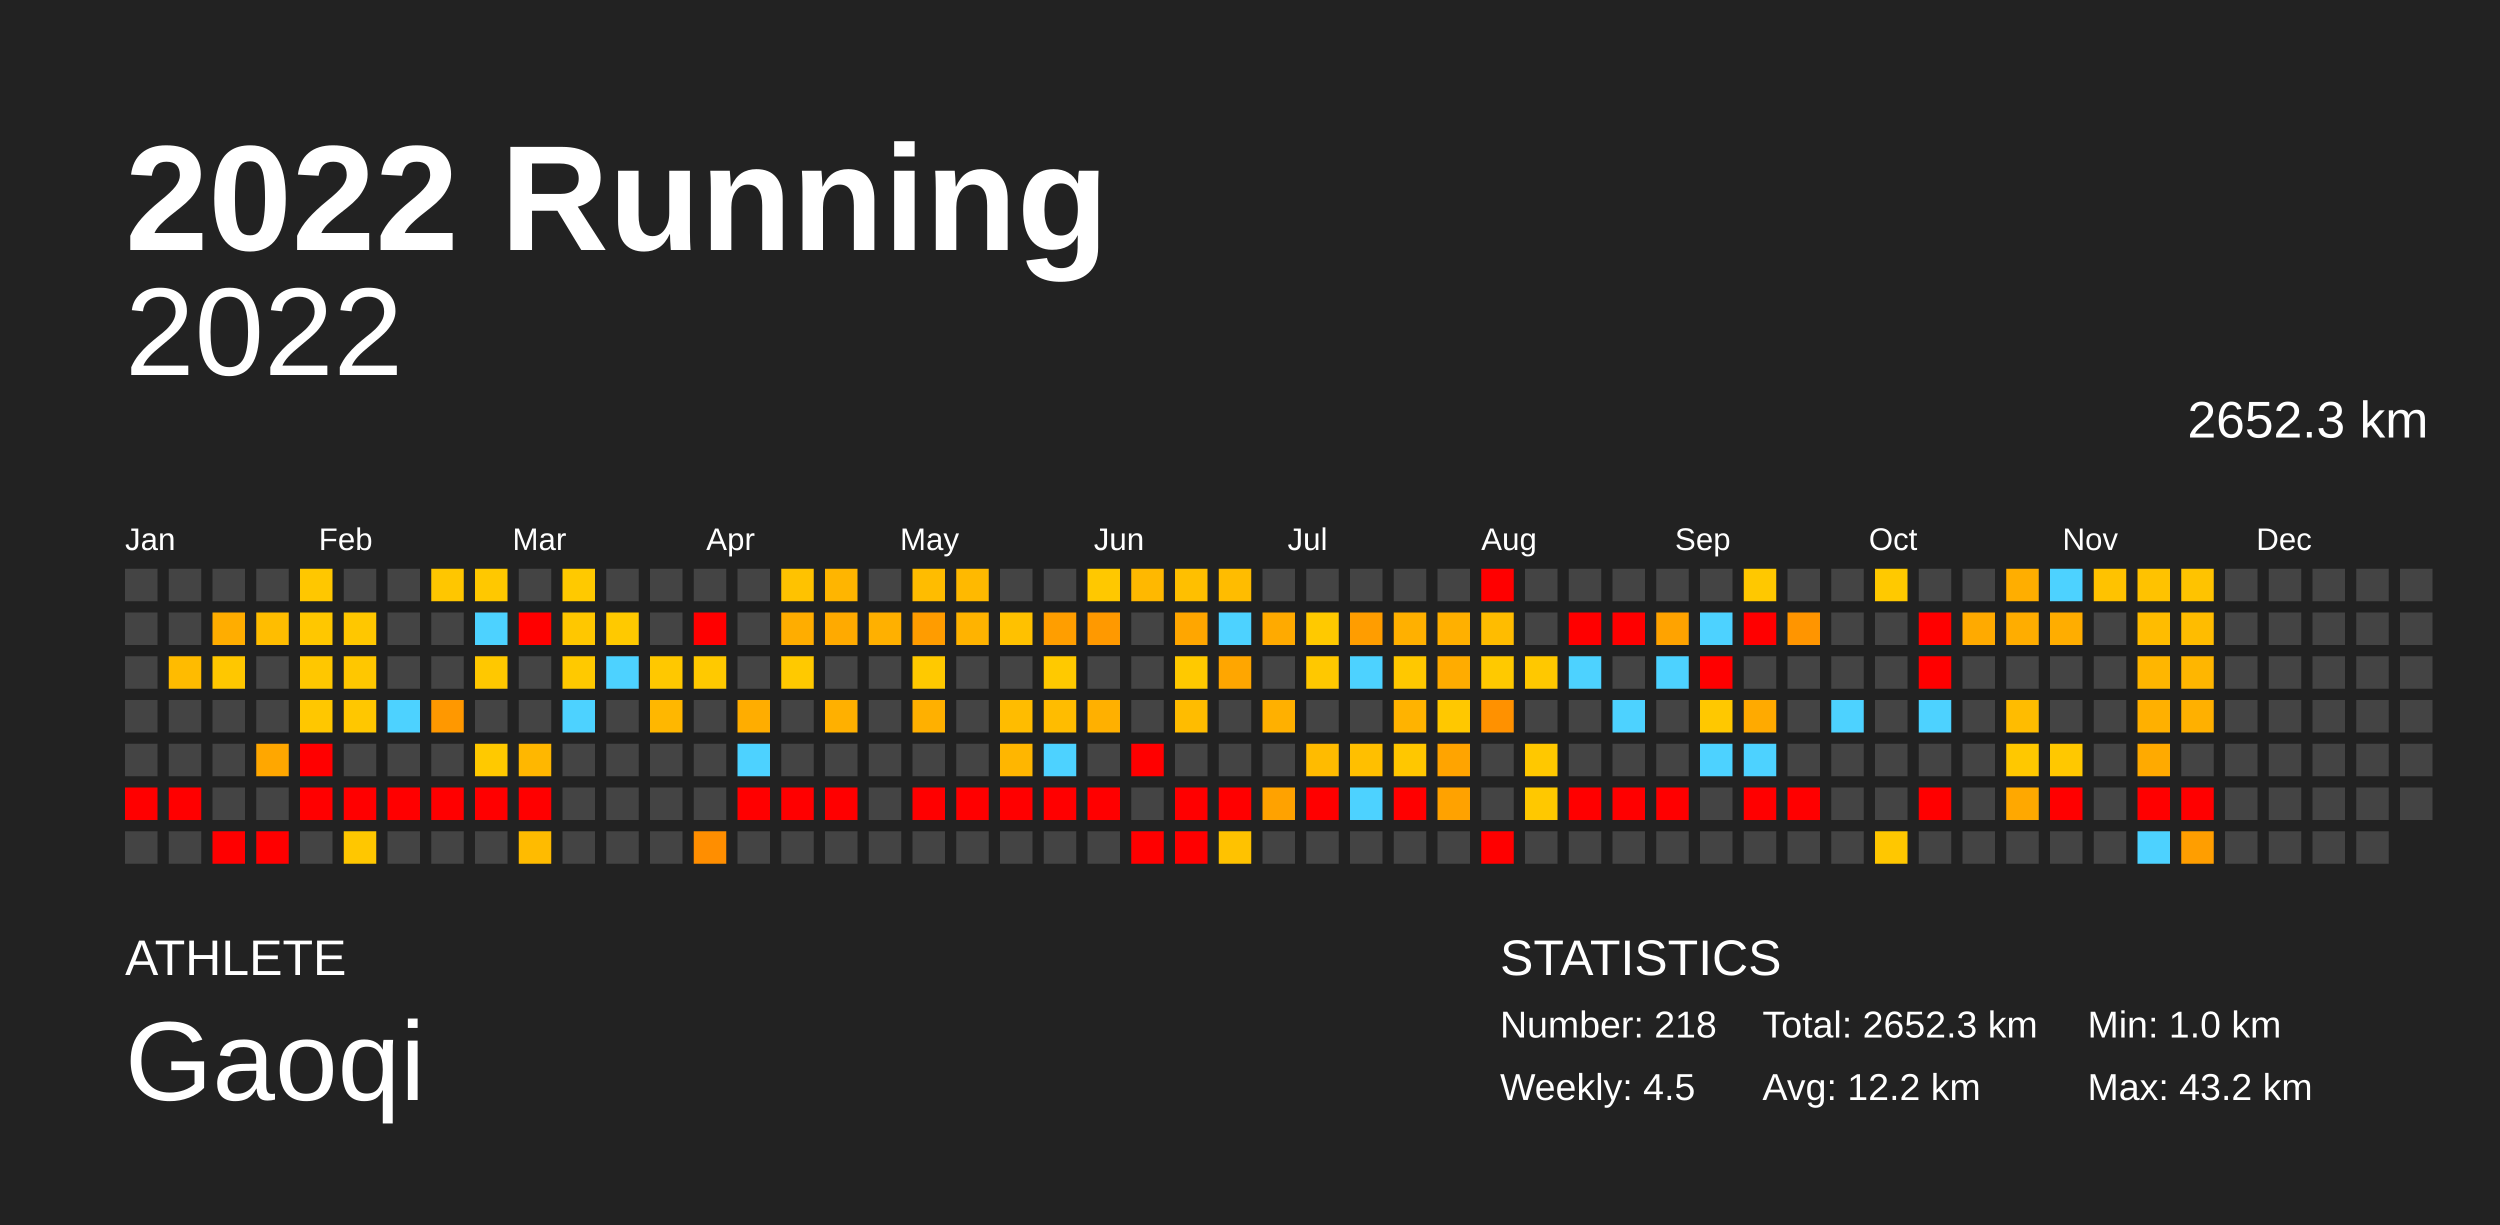
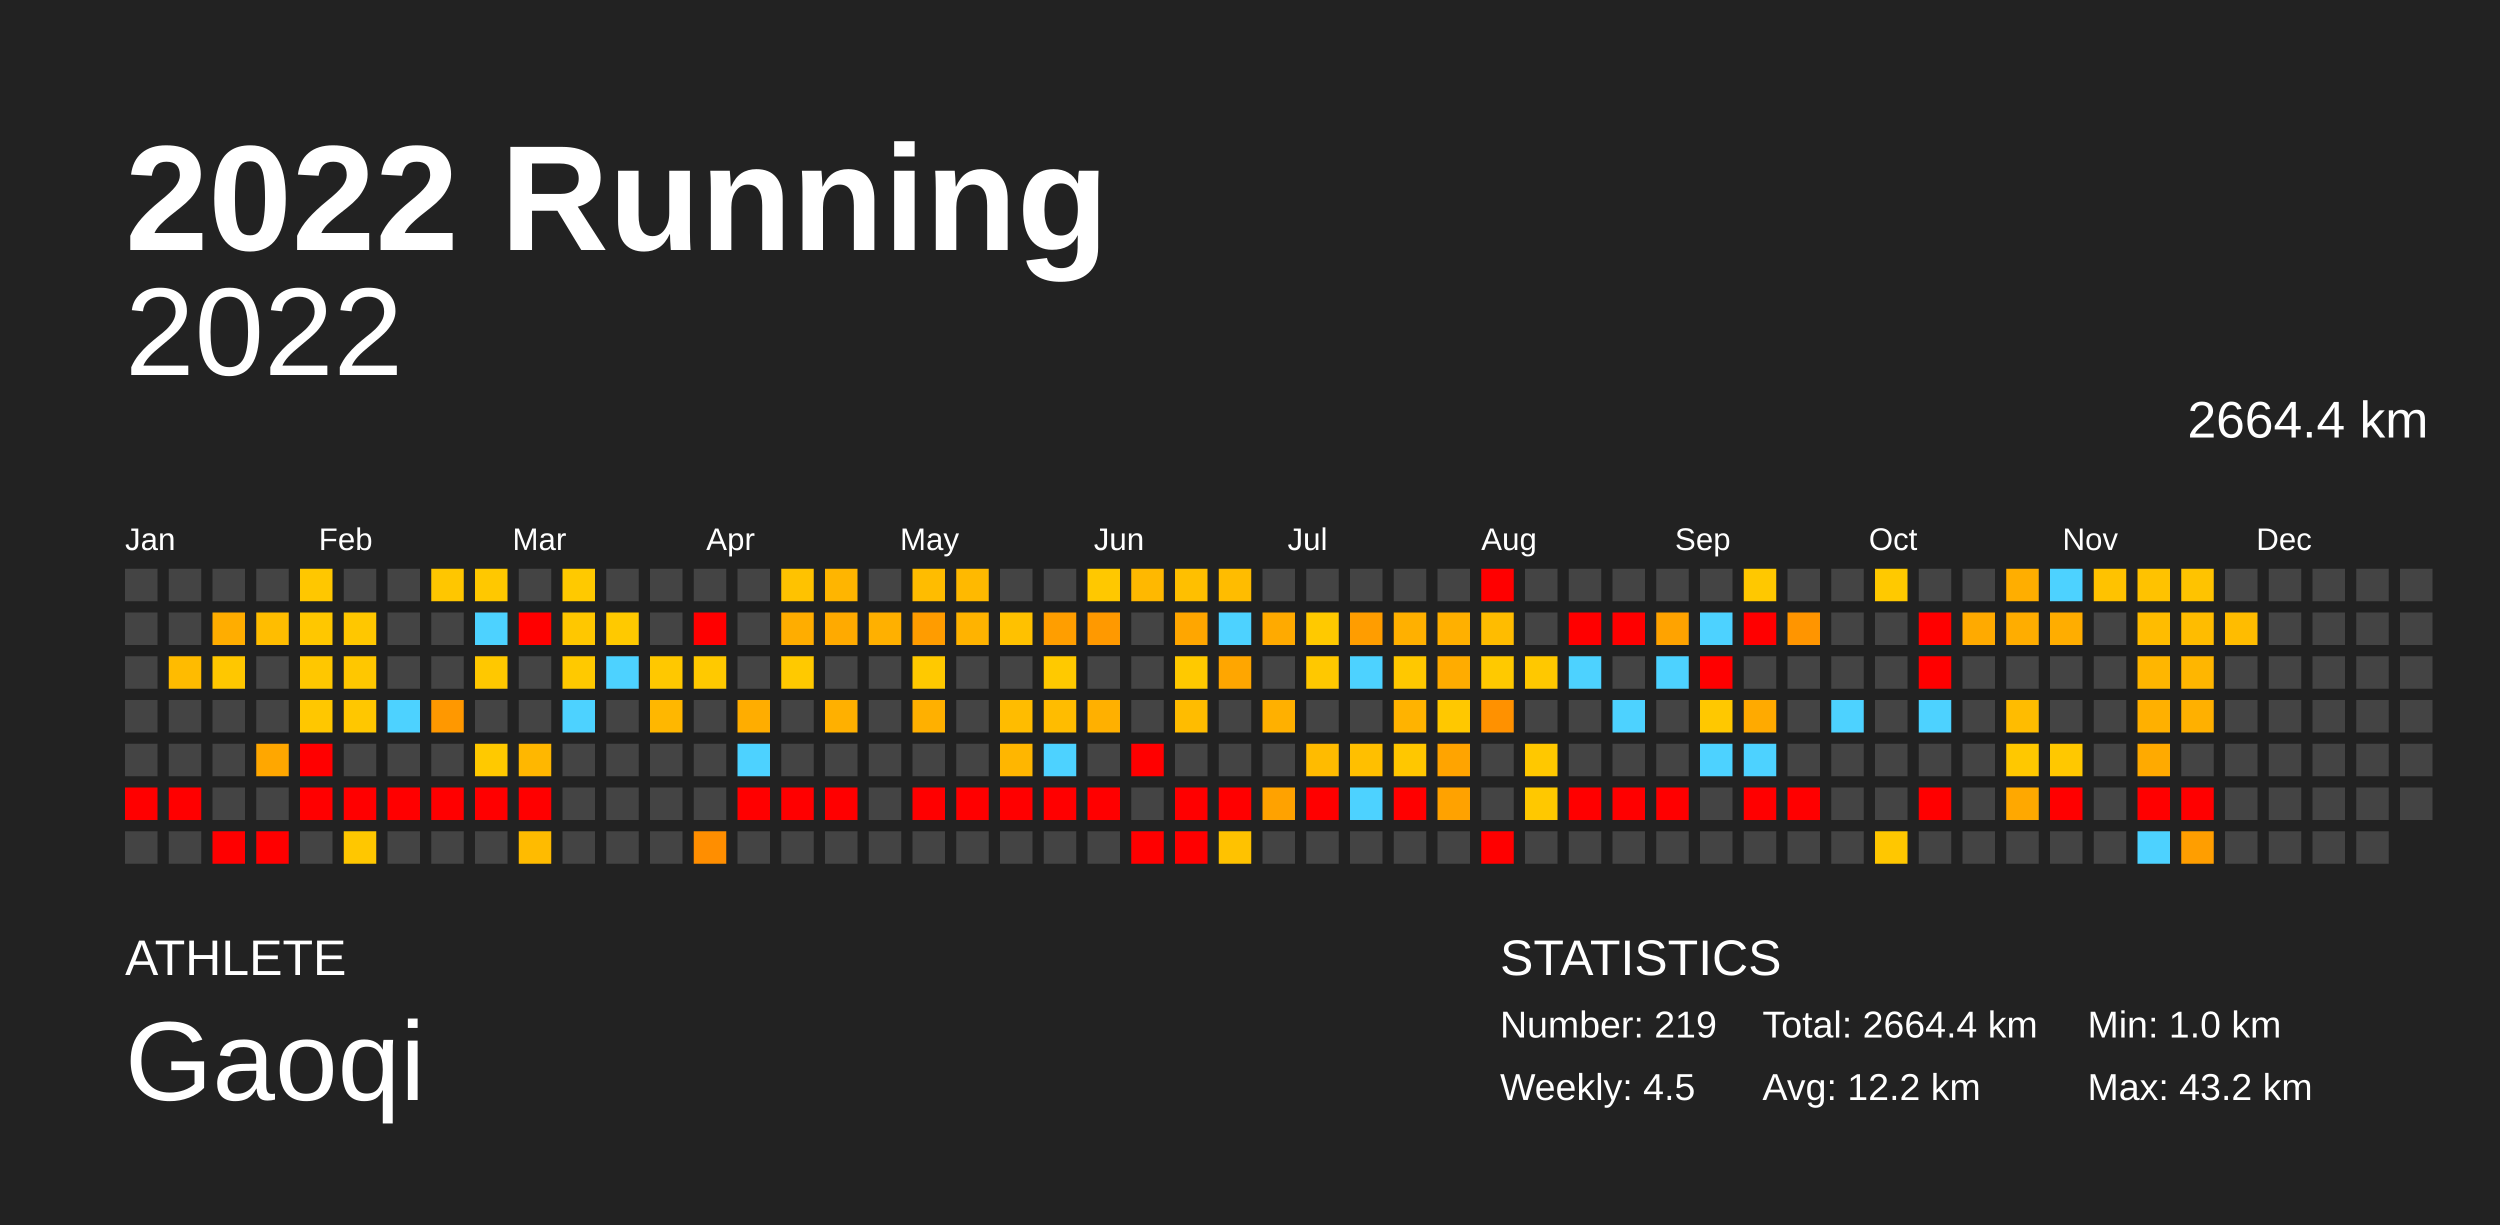
<svg xmlns="http://www.w3.org/2000/svg" baseProfile="full" height="98mm" version="1.1" viewBox="0,0,200,98" width="200mm">
  <defs />
  <rect fill="#222222" height="98" width="200" x="0" y="0" />
  <text fill="#FFFFFF" style="font-size:12px; font-family:Arial; font-weight:bold;" x="10" y="20">2022 Running</text>
  <text fill="#FFFFFF" style="font-size:4px; font-family:Arial" x="10" y="78">ATHLETE</text>
  <text fill="#FFFFFF" style="font-size:9px; font-family:Arial" x="10" y="88">Gaoqi</text>
  <text fill="#FFFFFF" style="font-size:4px; font-family:Arial" x="120" y="78">STATISTICS</text>
-   <text fill="#FFFFFF" style="font-size:3px; font-family:Arial" x="120" y="83">Number: 218</text>
+   <text fill="#FFFFFF" style="font-size:3px; font-family:Arial" x="120" y="83">Number: 219</text>
  <text fill="#FFFFFF" style="font-size:3px; font-family:Arial" x="120" y="88">Weekly: 4.5</text>
-   <text fill="#FFFFFF" style="font-size:3px; font-family:Arial" x="141" y="83">Total: 2652.3 km</text>
+   <text fill="#FFFFFF" style="font-size:3px; font-family:Arial" x="141" y="83">Total: 2664.4 km</text>
  <text fill="#FFFFFF" style="font-size:3px; font-family:Arial" x="141" y="88">Avg: 12.2 km</text>
  <text fill="#FFFFFF" style="font-size:3px; font-family:Arial" x="167" y="83">Min: 1.0 km</text>
  <text fill="#FFFFFF" style="font-size:3px; font-family:Arial" x="167" y="88">Max: 43.2 km</text>
  <text alignment-baseline="hanging" fill="#FFFFFF" style="font-size:10.0px; font-family:Arial;" x="10" y="30">2022</text>
-   <text alignment-baseline="hanging" fill="#FFFFFF" style="font-size:4.125px; font-family:Arial;" x="175" y="35">2652.3 km</text>
+   <text alignment-baseline="hanging" fill="#FFFFFF" style="font-size:4.125px; font-family:Arial;" x="175" y="35">2664.4 km</text>
  <text fill="#FFFFFF" style="font-size:2.5px; font-family:Arial" x="10.0" y="44">Jan</text>
  <text fill="#FFFFFF" style="font-size:2.5px; font-family:Arial" x="25.5" y="44">Feb</text>
  <text fill="#FFFFFF" style="font-size:2.5px; font-family:Arial" x="41.0" y="44">Mar</text>
  <text fill="#FFFFFF" style="font-size:2.5px; font-family:Arial" x="56.5" y="44">Apr</text>
  <text fill="#FFFFFF" style="font-size:2.5px; font-family:Arial" x="72.0" y="44">May</text>
  <text fill="#FFFFFF" style="font-size:2.5px; font-family:Arial" x="87.5" y="44">Jun</text>
  <text fill="#FFFFFF" style="font-size:2.5px; font-family:Arial" x="103.0" y="44">Jul</text>
  <text fill="#FFFFFF" style="font-size:2.5px; font-family:Arial" x="118.5" y="44">Aug</text>
  <text fill="#FFFFFF" style="font-size:2.5px; font-family:Arial" x="134.0" y="44">Sep</text>
  <text fill="#FFFFFF" style="font-size:2.5px; font-family:Arial" x="149.5" y="44">Oct</text>
  <text fill="#FFFFFF" style="font-size:2.5px; font-family:Arial" x="165.0" y="44">Nov</text>
  <text fill="#FFFFFF" style="font-size:2.5px; font-family:Arial" x="180.5" y="44">Dec</text>
  <rect fill="#444444" height="2.6" width="2.6" x="10.0" y="45.5" />
  <rect fill="#444444" height="2.6" width="2.6" x="10.0" y="49.0" />
  <rect fill="#444444" height="2.6" width="2.6" x="10.0" y="52.5" />
  <rect fill="#444444" height="2.6" width="2.6" x="10.0" y="56.0" />
  <rect fill="#444444" height="2.6" width="2.6" x="10.0" y="59.5" />
  <rect fill="red" height="2.6" width="2.6" x="10.0" y="63.0" />
  <rect fill="#444444" height="2.6" width="2.6" x="10.0" y="66.5" />
  <rect fill="#444444" height="2.6" width="2.6" x="13.5" y="45.5" />
  <rect fill="#444444" height="2.6" width="2.6" x="13.5" y="49.0" />
  <rect fill="#ffbb00" height="2.6" width="2.6" x="13.5" y="52.5" />
  <rect fill="#444444" height="2.6" width="2.6" x="13.5" y="56.0" />
  <rect fill="#444444" height="2.6" width="2.6" x="13.5" y="59.5" />
  <rect fill="red" height="2.6" width="2.6" x="13.5" y="63.0" />
  <rect fill="#444444" height="2.6" width="2.6" x="13.5" y="66.5" />
  <rect fill="#444444" height="2.6" width="2.6" x="17.0" y="45.5" />
  <rect fill="#ffad00" height="2.6" width="2.6" x="17.0" y="49.0" />
  <rect fill="#ffc700" height="2.6" width="2.6" x="17.0" y="52.5" />
  <rect fill="#444444" height="2.6" width="2.6" x="17.0" y="56.0" />
  <rect fill="#444444" height="2.6" width="2.6" x="17.0" y="59.5" />
  <rect fill="#444444" height="2.6" width="2.6" x="17.0" y="63.0" />
  <rect fill="red" height="2.6" width="2.6" x="17.0" y="66.5" />
  <rect fill="#444444" height="2.6" width="2.6" x="20.5" y="45.5" />
  <rect fill="#ffbd00" height="2.6" width="2.6" x="20.5" y="49.0" />
  <rect fill="#444444" height="2.6" width="2.6" x="20.5" y="52.5" />
  <rect fill="#444444" height="2.6" width="2.6" x="20.5" y="56.0" />
  <rect fill="#ffa700" height="2.6" width="2.6" x="20.5" y="59.5" />
  <rect fill="#444444" height="2.6" width="2.6" x="20.5" y="63.0" />
  <rect fill="red" height="2.6" width="2.6" x="20.5" y="66.5" />
  <rect fill="#ffc700" height="2.6" width="2.6" x="24.0" y="45.5" />
  <rect fill="#ffc700" height="2.6" width="2.6" x="24.0" y="49.0" />
  <rect fill="#ffc700" height="2.6" width="2.6" x="24.0" y="52.5" />
  <rect fill="#ffc700" height="2.6" width="2.6" x="24.0" y="56.0" />
  <rect fill="red" height="2.6" width="2.6" x="24.0" y="59.5" />
  <rect fill="red" height="2.6" width="2.6" x="24.0" y="63.0" />
  <rect fill="#444444" height="2.6" width="2.6" x="24.0" y="66.5" />
  <rect fill="#444444" height="2.6" width="2.6" x="27.5" y="45.5" />
  <rect fill="#ffc700" height="2.6" width="2.6" x="27.5" y="49.0" />
  <rect fill="#ffc700" height="2.6" width="2.6" x="27.5" y="52.5" />
  <rect fill="#ffc700" height="2.6" width="2.6" x="27.5" y="56.0" />
  <rect fill="#444444" height="2.6" width="2.6" x="27.5" y="59.5" />
  <rect fill="red" height="2.6" width="2.6" x="27.5" y="63.0" />
  <rect fill="#ffc700" height="2.6" width="2.6" x="27.5" y="66.5" />
  <rect fill="#444444" height="2.6" width="2.6" x="31.0" y="45.5" />
  <rect fill="#444444" height="2.6" width="2.6" x="31.0" y="49.0" />
  <rect fill="#444444" height="2.6" width="2.6" x="31.0" y="52.5" />
  <rect fill="#4dd2ff" height="2.6" width="2.6" x="31.0" y="56.0" />
  <rect fill="#444444" height="2.6" width="2.6" x="31.0" y="59.5" />
  <rect fill="red" height="2.6" width="2.6" x="31.0" y="63.0" />
  <rect fill="#444444" height="2.6" width="2.6" x="31.0" y="66.5" />
  <rect fill="#ffc600" height="2.6" width="2.6" x="34.5" y="45.5" />
  <rect fill="#444444" height="2.6" width="2.6" x="34.5" y="49.0" />
  <rect fill="#444444" height="2.6" width="2.6" x="34.5" y="52.5" />
  <rect fill="#ff9800" height="2.6" width="2.6" x="34.5" y="56.0" />
  <rect fill="#444444" height="2.6" width="2.6" x="34.5" y="59.5" />
  <rect fill="red" height="2.6" width="2.6" x="34.5" y="63.0" />
  <rect fill="#444444" height="2.6" width="2.6" x="34.5" y="66.5" />
  <rect fill="#ffc800" height="2.6" width="2.6" x="38.0" y="45.5" />
  <rect fill="#4dd2ff" height="2.6" width="2.6" x="38.0" y="49.0" />
  <rect fill="#ffc800" height="2.6" width="2.6" x="38.0" y="52.5" />
  <rect fill="#444444" height="2.6" width="2.6" x="38.0" y="56.0" />
  <rect fill="#ffc900" height="2.6" width="2.6" x="38.0" y="59.5" />
  <rect fill="red" height="2.6" width="2.6" x="38.0" y="63.0" />
  <rect fill="#444444" height="2.6" width="2.6" x="38.0" y="66.5" />
  <rect fill="#444444" height="2.6" width="2.6" x="41.5" y="45.5" />
  <rect fill="red" height="2.6" width="2.6" x="41.5" y="49.0" />
  <rect fill="#444444" height="2.6" width="2.6" x="41.5" y="52.5" />
  <rect fill="#444444" height="2.6" width="2.6" x="41.5" y="56.0" />
  <rect fill="#ffb700" height="2.6" width="2.6" x="41.5" y="59.5" />
  <rect fill="red" height="2.6" width="2.6" x="41.5" y="63.0" />
  <rect fill="#ffbb00" height="2.6" width="2.6" x="41.5" y="66.5" />
  <rect fill="#ffc900" height="2.6" width="2.6" x="45.0" y="45.5" />
  <rect fill="#ffc700" height="2.6" width="2.6" x="45.0" y="49.0" />
  <rect fill="#ffc900" height="2.6" width="2.6" x="45.0" y="52.5" />
  <rect fill="#4dd2ff" height="2.6" width="2.6" x="45.0" y="56.0" />
  <rect fill="#444444" height="2.6" width="2.6" x="45.0" y="59.5" />
  <rect fill="#444444" height="2.6" width="2.6" x="45.0" y="63.0" />
  <rect fill="#444444" height="2.6" width="2.6" x="45.0" y="66.5" />
  <rect fill="#444444" height="2.6" width="2.6" x="48.5" y="45.5" />
  <rect fill="#ffc900" height="2.6" width="2.6" x="48.5" y="49.0" />
  <rect fill="#4dd2ff" height="2.6" width="2.6" x="48.5" y="52.5" />
  <rect fill="#444444" height="2.6" width="2.6" x="48.5" y="56.0" />
  <rect fill="#444444" height="2.6" width="2.6" x="48.5" y="59.5" />
  <rect fill="#444444" height="2.6" width="2.6" x="48.5" y="63.0" />
  <rect fill="#444444" height="2.6" width="2.6" x="48.5" y="66.5" />
  <rect fill="#444444" height="2.6" width="2.6" x="52.0" y="45.5" />
  <rect fill="#444444" height="2.6" width="2.6" x="52.0" y="49.0" />
  <rect fill="#ffc800" height="2.6" width="2.6" x="52.0" y="52.5" />
  <rect fill="#ffb700" height="2.6" width="2.6" x="52.0" y="56.0" />
  <rect fill="#444444" height="2.6" width="2.6" x="52.0" y="59.5" />
  <rect fill="#444444" height="2.6" width="2.6" x="52.0" y="63.0" />
  <rect fill="#444444" height="2.6" width="2.6" x="52.0" y="66.5" />
  <rect fill="#444444" height="2.6" width="2.6" x="55.5" y="45.5" />
  <rect fill="red" height="2.6" width="2.6" x="55.5" y="49.0" />
  <rect fill="#ffc900" height="2.6" width="2.6" x="55.5" y="52.5" />
  <rect fill="#444444" height="2.6" width="2.6" x="55.5" y="56.0" />
  <rect fill="#444444" height="2.6" width="2.6" x="55.5" y="59.5" />
  <rect fill="#444444" height="2.6" width="2.6" x="55.5" y="63.0" />
  <rect fill="#ff8e00" height="2.6" width="2.6" x="55.5" y="66.5" />
  <rect fill="#444444" height="2.6" width="2.6" x="59.0" y="45.5" />
  <rect fill="#444444" height="2.6" width="2.6" x="59.0" y="49.0" />
  <rect fill="#444444" height="2.6" width="2.6" x="59.0" y="52.5" />
  <rect fill="#ffad00" height="2.6" width="2.6" x="59.0" y="56.0" />
  <rect fill="#4dd2ff" height="2.6" width="2.6" x="59.0" y="59.5" />
  <rect fill="red" height="2.6" width="2.6" x="59.0" y="63.0" />
  <rect fill="#444444" height="2.6" width="2.6" x="59.0" y="66.5" />
  <rect fill="#ffc200" height="2.6" width="2.6" x="62.5" y="45.5" />
  <rect fill="#ffad00" height="2.6" width="2.6" x="62.5" y="49.0" />
  <rect fill="#ffc900" height="2.6" width="2.6" x="62.5" y="52.5" />
  <rect fill="#444444" height="2.6" width="2.6" x="62.5" y="56.0" />
  <rect fill="#444444" height="2.6" width="2.6" x="62.5" y="59.5" />
  <rect fill="red" height="2.6" width="2.6" x="62.5" y="63.0" />
  <rect fill="#444444" height="2.6" width="2.6" x="62.5" y="66.5" />
  <rect fill="#ffb500" height="2.6" width="2.6" x="66.0" y="45.5" />
  <rect fill="#ffaa00" height="2.6" width="2.6" x="66.0" y="49.0" />
  <rect fill="#444444" height="2.6" width="2.6" x="66.0" y="52.5" />
  <rect fill="#ffb000" height="2.6" width="2.6" x="66.0" y="56.0" />
  <rect fill="#444444" height="2.6" width="2.6" x="66.0" y="59.5" />
  <rect fill="red" height="2.6" width="2.6" x="66.0" y="63.0" />
  <rect fill="#444444" height="2.6" width="2.6" x="66.0" y="66.5" />
  <rect fill="#444444" height="2.6" width="2.6" x="69.5" y="45.5" />
  <rect fill="#ffb000" height="2.6" width="2.6" x="69.5" y="49.0" />
  <rect fill="#444444" height="2.6" width="2.6" x="69.5" y="52.5" />
  <rect fill="#444444" height="2.6" width="2.6" x="69.5" y="56.0" />
  <rect fill="#444444" height="2.6" width="2.6" x="69.5" y="59.5" />
  <rect fill="#444444" height="2.6" width="2.6" x="69.5" y="63.0" />
  <rect fill="#444444" height="2.6" width="2.6" x="69.5" y="66.5" />
  <rect fill="#ffbc00" height="2.6" width="2.6" x="73.0" y="45.5" />
  <rect fill="#ff9c00" height="2.6" width="2.6" x="73.0" y="49.0" />
  <rect fill="#ffc900" height="2.6" width="2.6" x="73.0" y="52.5" />
  <rect fill="#ffb000" height="2.6" width="2.6" x="73.0" y="56.0" />
  <rect fill="#444444" height="2.6" width="2.6" x="73.0" y="59.5" />
  <rect fill="red" height="2.6" width="2.6" x="73.0" y="63.0" />
  <rect fill="#444444" height="2.6" width="2.6" x="73.0" y="66.5" />
  <rect fill="#ffb900" height="2.6" width="2.6" x="76.5" y="45.5" />
  <rect fill="#ffb300" height="2.6" width="2.6" x="76.5" y="49.0" />
  <rect fill="#444444" height="2.6" width="2.6" x="76.5" y="52.5" />
  <rect fill="#444444" height="2.6" width="2.6" x="76.5" y="56.0" />
  <rect fill="#444444" height="2.6" width="2.6" x="76.5" y="59.5" />
  <rect fill="red" height="2.6" width="2.6" x="76.5" y="63.0" />
  <rect fill="#444444" height="2.6" width="2.6" x="76.5" y="66.5" />
  <rect fill="#444444" height="2.6" width="2.6" x="80.0" y="45.5" />
  <rect fill="#ffc100" height="2.6" width="2.6" x="80.0" y="49.0" />
  <rect fill="#444444" height="2.6" width="2.6" x="80.0" y="52.5" />
  <rect fill="#ffbc00" height="2.6" width="2.6" x="80.0" y="56.0" />
  <rect fill="#ffb600" height="2.6" width="2.6" x="80.0" y="59.5" />
  <rect fill="red" height="2.6" width="2.6" x="80.0" y="63.0" />
  <rect fill="#444444" height="2.6" width="2.6" x="80.0" y="66.5" />
  <rect fill="#444444" height="2.6" width="2.6" x="83.5" y="45.5" />
  <rect fill="#ff9e00" height="2.6" width="2.6" x="83.5" y="49.0" />
  <rect fill="#ffc900" height="2.6" width="2.6" x="83.5" y="52.5" />
  <rect fill="#ffbc00" height="2.6" width="2.6" x="83.5" y="56.0" />
  <rect fill="#4dd2ff" height="2.6" width="2.6" x="83.5" y="59.5" />
  <rect fill="red" height="2.6" width="2.6" x="83.5" y="63.0" />
  <rect fill="#444444" height="2.6" width="2.6" x="83.5" y="66.5" />
  <rect fill="#ffc800" height="2.6" width="2.6" x="87.0" y="45.5" />
  <rect fill="#ff9900" height="2.6" width="2.6" x="87.0" y="49.0" />
  <rect fill="#444444" height="2.6" width="2.6" x="87.0" y="52.5" />
  <rect fill="#ffb000" height="2.6" width="2.6" x="87.0" y="56.0" />
  <rect fill="#444444" height="2.6" width="2.6" x="87.0" y="59.5" />
  <rect fill="red" height="2.6" width="2.6" x="87.0" y="63.0" />
  <rect fill="#444444" height="2.6" width="2.6" x="87.0" y="66.5" />
  <rect fill="#ffb800" height="2.6" width="2.6" x="90.5" y="45.5" />
  <rect fill="#444444" height="2.6" width="2.6" x="90.5" y="49.0" />
  <rect fill="#444444" height="2.6" width="2.6" x="90.5" y="52.5" />
  <rect fill="#444444" height="2.6" width="2.6" x="90.5" y="56.0" />
  <rect fill="red" height="2.6" width="2.6" x="90.5" y="59.5" />
  <rect fill="#444444" height="2.6" width="2.6" x="90.5" y="63.0" />
  <rect fill="red" height="2.6" width="2.6" x="90.5" y="66.5" />
  <rect fill="#ffbf00" height="2.6" width="2.6" x="94.0" y="45.5" />
  <rect fill="#ffa600" height="2.6" width="2.6" x="94.0" y="49.0" />
  <rect fill="#ffc900" height="2.6" width="2.6" x="94.0" y="52.5" />
  <rect fill="#ffbc00" height="2.6" width="2.6" x="94.0" y="56.0" />
  <rect fill="#444444" height="2.6" width="2.6" x="94.0" y="59.5" />
  <rect fill="red" height="2.6" width="2.6" x="94.0" y="63.0" />
  <rect fill="red" height="2.6" width="2.6" x="94.0" y="66.5" />
  <rect fill="#ffbc00" height="2.6" width="2.6" x="97.5" y="45.5" />
  <rect fill="#4dd2ff" height="2.6" width="2.6" x="97.5" y="49.0" />
  <rect fill="#ffa600" height="2.6" width="2.6" x="97.5" y="52.5" />
  <rect fill="#444444" height="2.6" width="2.6" x="97.5" y="56.0" />
  <rect fill="#444444" height="2.6" width="2.6" x="97.5" y="59.5" />
  <rect fill="red" height="2.6" width="2.6" x="97.5" y="63.0" />
  <rect fill="#ffc200" height="2.6" width="2.6" x="97.5" y="66.5" />
  <rect fill="#444444" height="2.6" width="2.6" x="101.0" y="45.5" />
  <rect fill="#ffaa00" height="2.6" width="2.6" x="101.0" y="49.0" />
  <rect fill="#444444" height="2.6" width="2.6" x="101.0" y="52.5" />
  <rect fill="#ffb000" height="2.6" width="2.6" x="101.0" y="56.0" />
  <rect fill="#444444" height="2.6" width="2.6" x="101.0" y="59.5" />
  <rect fill="#ffa200" height="2.6" width="2.6" x="101.0" y="63.0" />
  <rect fill="#444444" height="2.6" width="2.6" x="101.0" y="66.5" />
  <rect fill="#444444" height="2.6" width="2.6" x="104.5" y="45.5" />
  <rect fill="#ffc900" height="2.6" width="2.6" x="104.5" y="49.0" />
  <rect fill="#ffc800" height="2.6" width="2.6" x="104.5" y="52.5" />
  <rect fill="#444444" height="2.6" width="2.6" x="104.5" y="56.0" />
  <rect fill="#ffbb00" height="2.6" width="2.6" x="104.5" y="59.5" />
  <rect fill="red" height="2.6" width="2.6" x="104.5" y="63.0" />
  <rect fill="#444444" height="2.6" width="2.6" x="104.5" y="66.5" />
  <rect fill="#444444" height="2.6" width="2.6" x="108.0" y="45.5" />
  <rect fill="#ff9d00" height="2.6" width="2.6" x="108.0" y="49.0" />
  <rect fill="#4dd2ff" height="2.6" width="2.6" x="108.0" y="52.5" />
  <rect fill="#444444" height="2.6" width="2.6" x="108.0" y="56.0" />
  <rect fill="#ffbf00" height="2.6" width="2.6" x="108.0" y="59.5" />
  <rect fill="#4dd2ff" height="2.6" width="2.6" x="108.0" y="63.0" />
  <rect fill="#444444" height="2.6" width="2.6" x="108.0" y="66.5" />
  <rect fill="#444444" height="2.6" width="2.6" x="111.5" y="45.5" />
  <rect fill="#ffb000" height="2.6" width="2.6" x="111.5" y="49.0" />
  <rect fill="#ffc800" height="2.6" width="2.6" x="111.5" y="52.5" />
  <rect fill="#ffb300" height="2.6" width="2.6" x="111.5" y="56.0" />
  <rect fill="#ffc700" height="2.6" width="2.6" x="111.5" y="59.5" />
  <rect fill="red" height="2.6" width="2.6" x="111.5" y="63.0" />
  <rect fill="#444444" height="2.6" width="2.6" x="111.5" y="66.5" />
  <rect fill="#444444" height="2.6" width="2.6" x="115.0" y="45.5" />
  <rect fill="#ffb000" height="2.6" width="2.6" x="115.0" y="49.0" />
  <rect fill="#ffac00" height="2.6" width="2.6" x="115.0" y="52.5" />
  <rect fill="#ffc800" height="2.6" width="2.6" x="115.0" y="56.0" />
  <rect fill="#ffa400" height="2.6" width="2.6" x="115.0" y="59.5" />
  <rect fill="#ffa200" height="2.6" width="2.6" x="115.0" y="63.0" />
  <rect fill="#444444" height="2.6" width="2.6" x="115.0" y="66.5" />
  <rect fill="red" height="2.6" width="2.6" x="118.5" y="45.5" />
  <rect fill="#ffbc00" height="2.6" width="2.6" x="118.5" y="49.0" />
  <rect fill="#ffc900" height="2.6" width="2.6" x="118.5" y="52.5" />
  <rect fill="#ff9100" height="2.6" width="2.6" x="118.5" y="56.0" />
  <rect fill="#444444" height="2.6" width="2.6" x="118.5" y="59.5" />
  <rect fill="#444444" height="2.6" width="2.6" x="118.5" y="63.0" />
  <rect fill="red" height="2.6" width="2.6" x="118.5" y="66.5" />
  <rect fill="#444444" height="2.6" width="2.6" x="122.0" y="45.5" />
  <rect fill="#444444" height="2.6" width="2.6" x="122.0" y="49.0" />
  <rect fill="#ffc800" height="2.6" width="2.6" x="122.0" y="52.5" />
  <rect fill="#444444" height="2.6" width="2.6" x="122.0" y="56.0" />
  <rect fill="#ffc800" height="2.6" width="2.6" x="122.0" y="59.5" />
  <rect fill="#ffc800" height="2.6" width="2.6" x="122.0" y="63.0" />
  <rect fill="#444444" height="2.6" width="2.6" x="122.0" y="66.5" />
  <rect fill="#444444" height="2.6" width="2.6" x="125.5" y="45.5" />
  <rect fill="red" height="2.6" width="2.6" x="125.5" y="49.0" />
  <rect fill="#4dd2ff" height="2.6" width="2.6" x="125.5" y="52.5" />
  <rect fill="#444444" height="2.6" width="2.6" x="125.5" y="56.0" />
  <rect fill="#444444" height="2.6" width="2.6" x="125.5" y="59.5" />
  <rect fill="red" height="2.6" width="2.6" x="125.5" y="63.0" />
  <rect fill="#444444" height="2.6" width="2.6" x="125.5" y="66.5" />
  <rect fill="#444444" height="2.6" width="2.6" x="129.0" y="45.5" />
  <rect fill="red" height="2.6" width="2.6" x="129.0" y="49.0" />
  <rect fill="#444444" height="2.6" width="2.6" x="129.0" y="52.5" />
  <rect fill="#4dd2ff" height="2.6" width="2.6" x="129.0" y="56.0" />
  <rect fill="#444444" height="2.6" width="2.6" x="129.0" y="59.5" />
  <rect fill="red" height="2.6" width="2.6" x="129.0" y="63.0" />
  <rect fill="#444444" height="2.6" width="2.6" x="129.0" y="66.5" />
  <rect fill="#444444" height="2.6" width="2.6" x="132.5" y="45.5" />
  <rect fill="#ffa300" height="2.6" width="2.6" x="132.5" y="49.0" />
  <rect fill="#4dd2ff" height="2.6" width="2.6" x="132.5" y="52.5" />
  <rect fill="#444444" height="2.6" width="2.6" x="132.5" y="56.0" />
  <rect fill="#444444" height="2.6" width="2.6" x="132.5" y="59.5" />
  <rect fill="red" height="2.6" width="2.6" x="132.5" y="63.0" />
  <rect fill="#444444" height="2.6" width="2.6" x="132.5" y="66.5" />
  <rect fill="#444444" height="2.6" width="2.6" x="136.0" y="45.5" />
  <rect fill="#4dd2ff" height="2.6" width="2.6" x="136.0" y="49.0" />
  <rect fill="red" height="2.6" width="2.6" x="136.0" y="52.5" />
  <rect fill="#ffc800" height="2.6" width="2.6" x="136.0" y="56.0" />
  <rect fill="#4dd2ff" height="2.6" width="2.6" x="136.0" y="59.5" />
  <rect fill="#444444" height="2.6" width="2.6" x="136.0" y="63.0" />
  <rect fill="#444444" height="2.6" width="2.6" x="136.0" y="66.5" />
  <rect fill="#ffc800" height="2.6" width="2.6" x="139.5" y="45.5" />
  <rect fill="red" height="2.6" width="2.6" x="139.5" y="49.0" />
  <rect fill="#444444" height="2.6" width="2.6" x="139.5" y="52.5" />
  <rect fill="#ffaa00" height="2.6" width="2.6" x="139.5" y="56.0" />
  <rect fill="#4dd2ff" height="2.6" width="2.6" x="139.5" y="59.5" />
  <rect fill="red" height="2.6" width="2.6" x="139.5" y="63.0" />
  <rect fill="#444444" height="2.6" width="2.6" x="139.5" y="66.5" />
  <rect fill="#444444" height="2.6" width="2.6" x="143.0" y="45.5" />
  <rect fill="#ff9500" height="2.6" width="2.6" x="143.0" y="49.0" />
  <rect fill="#444444" height="2.6" width="2.6" x="143.0" y="52.5" />
  <rect fill="#444444" height="2.6" width="2.6" x="143.0" y="56.0" />
  <rect fill="#444444" height="2.6" width="2.6" x="143.0" y="59.5" />
  <rect fill="red" height="2.6" width="2.6" x="143.0" y="63.0" />
  <rect fill="#444444" height="2.6" width="2.6" x="143.0" y="66.5" />
  <rect fill="#444444" height="2.6" width="2.6" x="146.5" y="45.5" />
  <rect fill="#444444" height="2.6" width="2.6" x="146.5" y="49.0" />
  <rect fill="#444444" height="2.6" width="2.6" x="146.5" y="52.5" />
  <rect fill="#4dd2ff" height="2.6" width="2.6" x="146.5" y="56.0" />
  <rect fill="#444444" height="2.6" width="2.6" x="146.5" y="59.5" />
  <rect fill="#444444" height="2.6" width="2.6" x="146.5" y="63.0" />
  <rect fill="#444444" height="2.6" width="2.6" x="146.5" y="66.5" />
  <rect fill="#ffc900" height="2.6" width="2.6" x="150.0" y="45.5" />
  <rect fill="#444444" height="2.6" width="2.6" x="150.0" y="49.0" />
  <rect fill="#444444" height="2.6" width="2.6" x="150.0" y="52.5" />
  <rect fill="#444444" height="2.6" width="2.6" x="150.0" y="56.0" />
  <rect fill="#444444" height="2.6" width="2.6" x="150.0" y="59.5" />
  <rect fill="#444444" height="2.6" width="2.6" x="150.0" y="63.0" />
  <rect fill="#ffc700" height="2.6" width="2.6" x="150.0" y="66.5" />
  <rect fill="#444444" height="2.6" width="2.6" x="153.5" y="45.5" />
  <rect fill="red" height="2.6" width="2.6" x="153.5" y="49.0" />
  <rect fill="red" height="2.6" width="2.6" x="153.5" y="52.5" />
  <rect fill="#4dd2ff" height="2.6" width="2.6" x="153.5" y="56.0" />
  <rect fill="#444444" height="2.6" width="2.6" x="153.5" y="59.5" />
  <rect fill="red" height="2.6" width="2.6" x="153.5" y="63.0" />
  <rect fill="#444444" height="2.6" width="2.6" x="153.5" y="66.5" />
  <rect fill="#444444" height="2.6" width="2.6" x="157.0" y="45.5" />
  <rect fill="#ffaa00" height="2.6" width="2.6" x="157.0" y="49.0" />
  <rect fill="#444444" height="2.6" width="2.6" x="157.0" y="52.5" />
  <rect fill="#444444" height="2.6" width="2.6" x="157.0" y="56.0" />
  <rect fill="#444444" height="2.6" width="2.6" x="157.0" y="59.5" />
  <rect fill="#444444" height="2.6" width="2.6" x="157.0" y="63.0" />
  <rect fill="#444444" height="2.6" width="2.6" x="157.0" y="66.5" />
  <rect fill="#ffae00" height="2.6" width="2.6" x="160.5" y="45.5" />
  <rect fill="#ffad00" height="2.6" width="2.6" x="160.5" y="49.0" />
  <rect fill="#444444" height="2.6" width="2.6" x="160.5" y="52.5" />
  <rect fill="#ffbc00" height="2.6" width="2.6" x="160.5" y="56.0" />
  <rect fill="#ffc800" height="2.6" width="2.6" x="160.5" y="59.5" />
  <rect fill="#ffa800" height="2.6" width="2.6" x="160.5" y="63.0" />
  <rect fill="#444444" height="2.6" width="2.6" x="160.5" y="66.5" />
  <rect fill="#4dd2ff" height="2.6" width="2.6" x="164.0" y="45.5" />
  <rect fill="#ffad00" height="2.6" width="2.6" x="164.0" y="49.0" />
  <rect fill="#444444" height="2.6" width="2.6" x="164.0" y="52.5" />
  <rect fill="#444444" height="2.6" width="2.6" x="164.0" y="56.0" />
  <rect fill="#ffc800" height="2.6" width="2.6" x="164.0" y="59.5" />
  <rect fill="red" height="2.6" width="2.6" x="164.0" y="63.0" />
  <rect fill="#444444" height="2.6" width="2.6" x="164.0" y="66.5" />
  <rect fill="#ffc200" height="2.6" width="2.6" x="167.5" y="45.5" />
  <rect fill="#444444" height="2.6" width="2.6" x="167.5" y="49.0" />
  <rect fill="#444444" height="2.6" width="2.6" x="167.5" y="52.5" />
  <rect fill="#444444" height="2.6" width="2.6" x="167.5" y="56.0" />
  <rect fill="#444444" height="2.6" width="2.6" x="167.5" y="59.5" />
  <rect fill="#444444" height="2.6" width="2.6" x="167.5" y="63.0" />
  <rect fill="#444444" height="2.6" width="2.6" x="167.5" y="66.5" />
  <rect fill="#ffc200" height="2.6" width="2.6" x="171.0" y="45.5" />
  <rect fill="#ffbc00" height="2.6" width="2.6" x="171.0" y="49.0" />
  <rect fill="#ffb600" height="2.6" width="2.6" x="171.0" y="52.5" />
  <rect fill="#ffb000" height="2.6" width="2.6" x="171.0" y="56.0" />
  <rect fill="#ffaa00" height="2.6" width="2.6" x="171.0" y="59.5" />
  <rect fill="red" height="2.6" width="2.6" x="171.0" y="63.0" />
  <rect fill="#4dd2ff" height="2.6" width="2.6" x="171.0" y="66.5" />
  <rect fill="#ffc300" height="2.6" width="2.6" x="174.5" y="45.5" />
  <rect fill="#ffbc00" height="2.6" width="2.6" x="174.5" y="49.0" />
  <rect fill="#ffb600" height="2.6" width="2.6" x="174.5" y="52.5" />
  <rect fill="#ffb000" height="2.6" width="2.6" x="174.5" y="56.0" />
  <rect fill="#444444" height="2.6" width="2.6" x="174.5" y="59.5" />
  <rect fill="red" height="2.6" width="2.6" x="174.5" y="63.0" />
  <rect fill="#ff9e00" height="2.6" width="2.6" x="174.5" y="66.5" />
  <rect fill="#444444" height="2.6" width="2.6" x="178.0" y="45.5" />
-   <rect fill="#444444" height="2.6" width="2.6" x="178.0" y="49.0" />
+   <rect fill="#ffbc00" height="2.6" width="2.6" x="178.0" y="49.0" />
  <rect fill="#444444" height="2.6" width="2.6" x="178.0" y="52.5" />
  <rect fill="#444444" height="2.6" width="2.6" x="178.0" y="56.0" />
  <rect fill="#444444" height="2.6" width="2.6" x="178.0" y="59.5" />
  <rect fill="#444444" height="2.6" width="2.6" x="178.0" y="63.0" />
  <rect fill="#444444" height="2.6" width="2.6" x="178.0" y="66.5" />
  <rect fill="#444444" height="2.6" width="2.6" x="181.5" y="45.5" />
  <rect fill="#444444" height="2.6" width="2.6" x="181.5" y="49.0" />
  <rect fill="#444444" height="2.6" width="2.6" x="181.5" y="52.5" />
  <rect fill="#444444" height="2.6" width="2.6" x="181.5" y="56.0" />
  <rect fill="#444444" height="2.6" width="2.6" x="181.5" y="59.5" />
  <rect fill="#444444" height="2.6" width="2.6" x="181.5" y="63.0" />
  <rect fill="#444444" height="2.6" width="2.6" x="181.5" y="66.5" />
  <rect fill="#444444" height="2.6" width="2.6" x="185.0" y="45.5" />
  <rect fill="#444444" height="2.6" width="2.6" x="185.0" y="49.0" />
  <rect fill="#444444" height="2.6" width="2.6" x="185.0" y="52.5" />
  <rect fill="#444444" height="2.6" width="2.6" x="185.0" y="56.0" />
  <rect fill="#444444" height="2.6" width="2.6" x="185.0" y="59.5" />
  <rect fill="#444444" height="2.6" width="2.6" x="185.0" y="63.0" />
  <rect fill="#444444" height="2.6" width="2.6" x="185.0" y="66.5" />
  <rect fill="#444444" height="2.6" width="2.6" x="188.5" y="45.5" />
  <rect fill="#444444" height="2.6" width="2.6" x="188.5" y="49.0" />
  <rect fill="#444444" height="2.6" width="2.6" x="188.5" y="52.5" />
  <rect fill="#444444" height="2.6" width="2.6" x="188.5" y="56.0" />
  <rect fill="#444444" height="2.6" width="2.6" x="188.5" y="59.5" />
  <rect fill="#444444" height="2.6" width="2.6" x="188.5" y="63.0" />
  <rect fill="#444444" height="2.6" width="2.6" x="188.5" y="66.5" />
  <rect fill="#444444" height="2.6" width="2.6" x="192.0" y="45.5" />
  <rect fill="#444444" height="2.6" width="2.6" x="192.0" y="49.0" />
  <rect fill="#444444" height="2.6" width="2.6" x="192.0" y="52.5" />
  <rect fill="#444444" height="2.6" width="2.6" x="192.0" y="56.0" />
  <rect fill="#444444" height="2.6" width="2.6" x="192.0" y="59.5" />
  <rect fill="#444444" height="2.6" width="2.6" x="192.0" y="63.0" />
</svg>
